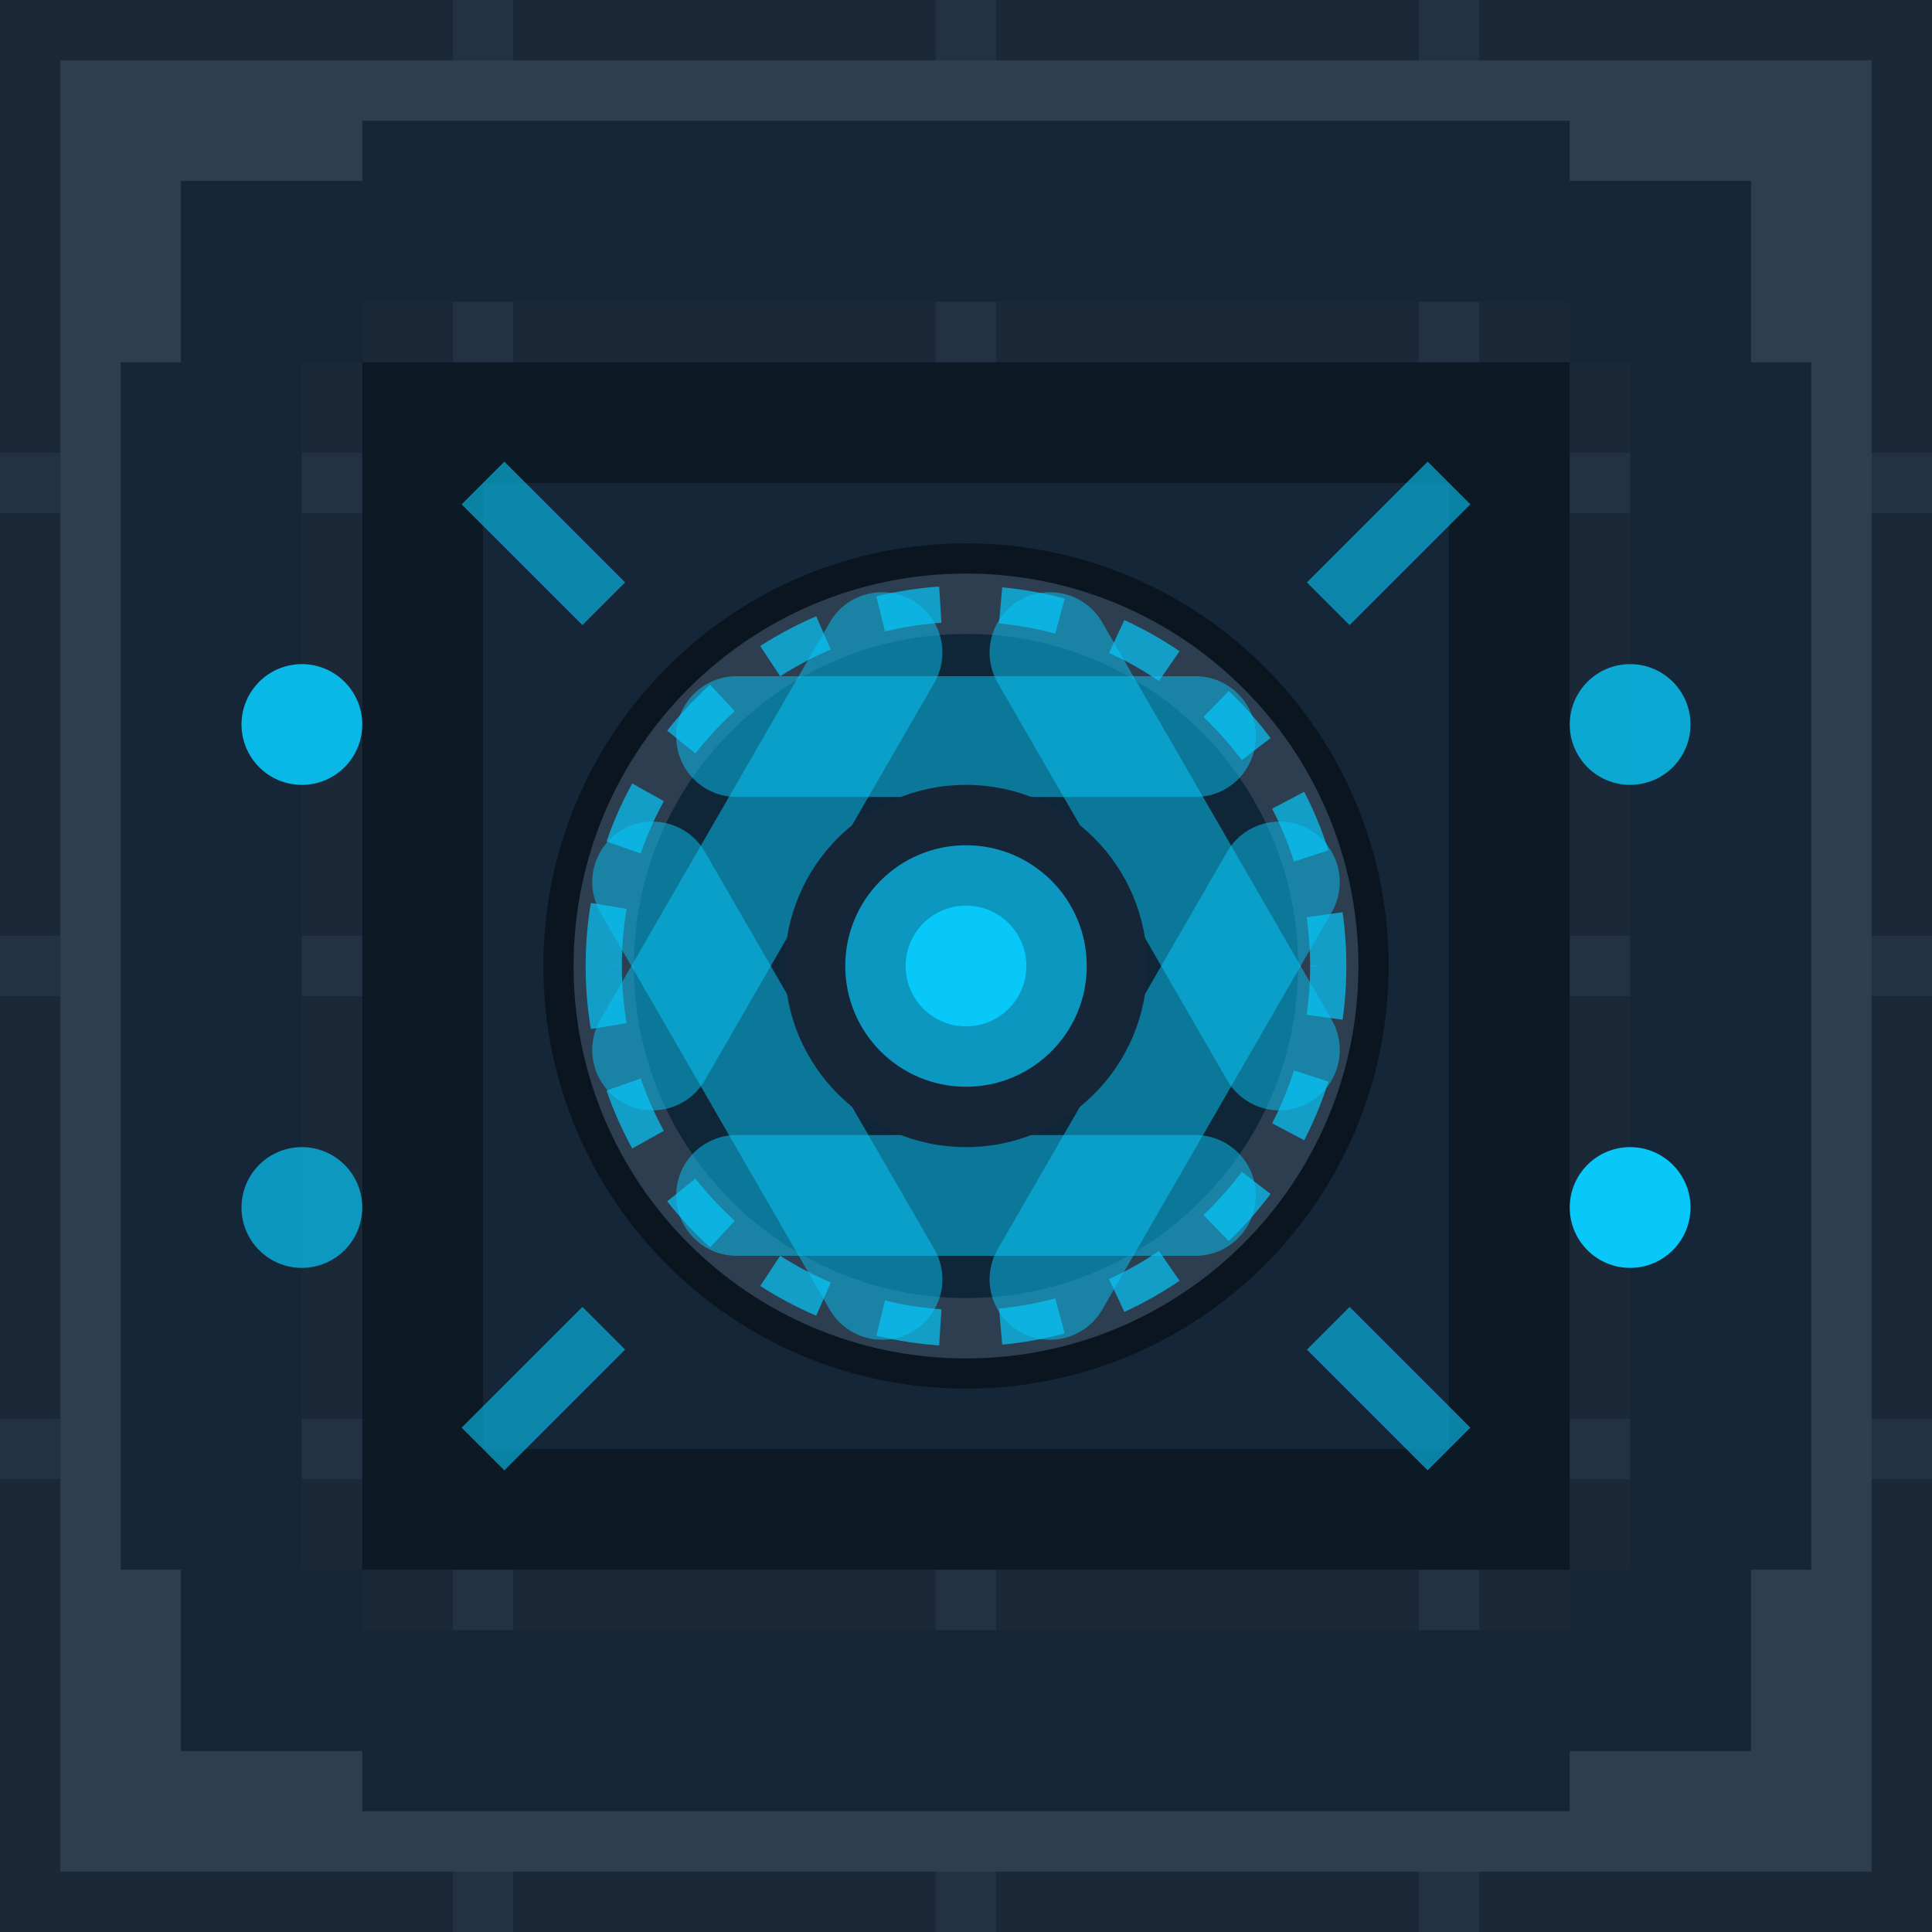
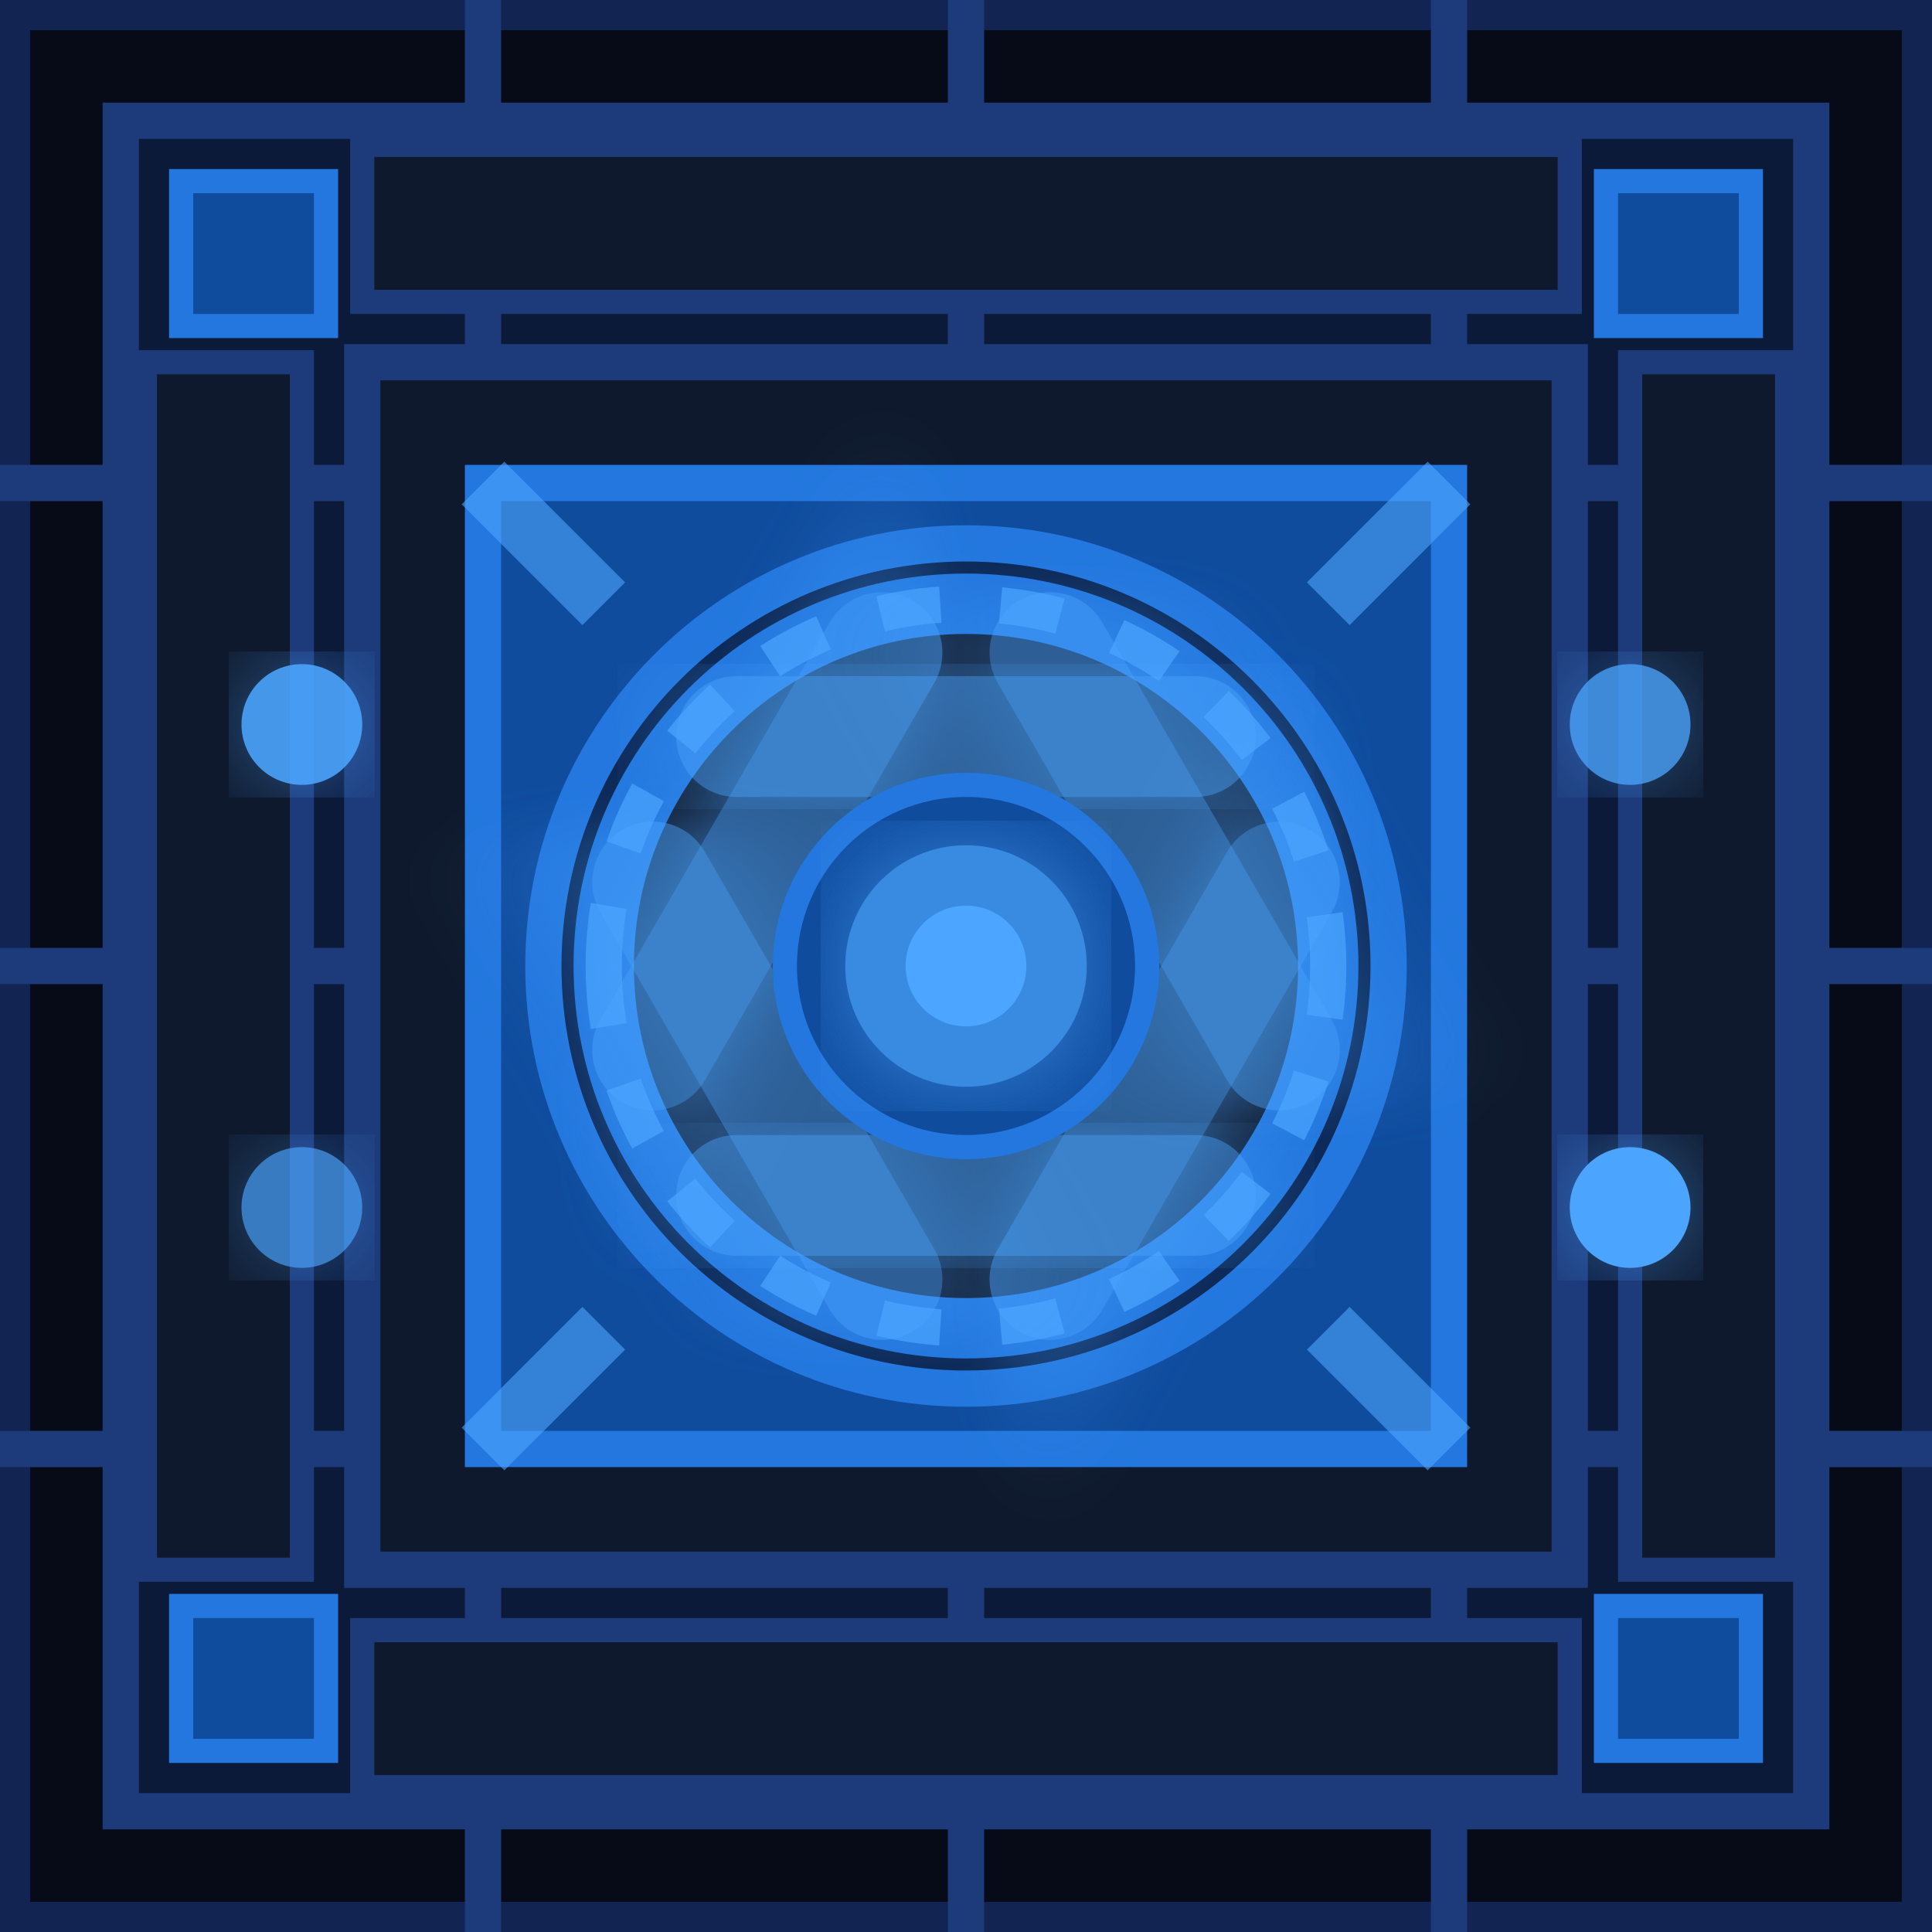
<svg xmlns="http://www.w3.org/2000/svg" width="16" height="16" viewBox="0 0 16 16">
-   <rect width="16" height="16" fill="#1a2837" />
-   <path d="M0,0 L16,0 L16,16 L0,16 Z" fill="#1a2837" />
-   <path d="M0,4 L16,4 M0,8 L16,8 M0,12 L16,12 M4,0 L4,16 M8,0 L8,16 M12,0 L12,16" stroke="#223244" stroke-width="0.5" />
-   <rect x="1" y="1" width="14" height="14" fill="none" stroke="#2c3e50" stroke-width="1" />
-   <rect x="3" y="3" width="10" height="10" fill="#0d1a26" />
-   <rect x="4" y="4" width="8" height="8" fill="#152638" />
-   <circle cx="8" cy="8" r="3.5" fill="#0a1520" />
-   <circle cx="8" cy="8" r="3" fill="#0f2638" stroke="#2c3e50" stroke-width="0.5" />
+   <filter id="glow">
+     <feGaussianBlur stdDeviation="0.5" result="blur" />
+     <feComposite in="SourceGraphic" in2="blur" operator="over" />
+   </filter>
+   <rect x="0" y="0" width="16" height="16" fill="#070b18" stroke="#112452" stroke-width="0.5" />
+   <rect x="1" y="1" width="14" height="14" fill="#0c1a3a" stroke="#1d3b7a" stroke-width="0.3" />
+   <path d="M0,4 L16,4 M0,8 L16,8 M0,12 L16,12 M4,0 L4,16 M8,0 L8,16 M12,0 L12,16" stroke="#1d3b7a" stroke-width="0.3" />
+   <rect x="3" y="3" width="10" height="10" fill="#0f192d" stroke="#1d3b7a" stroke-width="0.3" />
+   <rect x="4" y="4" width="8" height="8" fill="#0f4c9e" stroke="#2377de" stroke-width="0.3" />
+   <circle cx="8" cy="8" r="3.5" fill="#0d2957" stroke="#2377de" stroke-width="0.3" />
+   <circle cx="8" cy="8" r="3" fill="#0f192d" stroke="#2377de" stroke-width="0.5" />
  <g transform="rotate(30, 8, 8)">
-     <rect x="5.6" y="5.6" width="1" height="4.8" rx="0.5" fill="#07c8f9" opacity="0.5" />
-     <rect x="9.4" y="5.6" width="1" height="4.8" rx="0.5" fill="#07c8f9" opacity="0.5" />
+     <rect x="5.6" y="5.6" width="1" height="4.8" rx="0.5" fill="#4ca5ff" opacity="0.5" filter="url(#glow)" />
+     <rect x="9.4" y="5.6" width="1" height="4.8" rx="0.5" fill="#4ca5ff" opacity="0.5" filter="url(#glow)" />
  </g>
  <g transform="rotate(150, 8, 8)">
-     <rect x="5.6" y="5.6" width="1" height="4.8" rx="0.5" fill="#07c8f9" opacity="0.5" />
-     <rect x="9.4" y="5.6" width="1" height="4.8" rx="0.5" fill="#07c8f9" opacity="0.5" />
+     <rect x="5.6" y="5.6" width="1" height="4.8" rx="0.5" fill="#4ca5ff" opacity="0.5" filter="url(#glow)" />
+     <rect x="9.4" y="5.6" width="1" height="4.8" rx="0.5" fill="#4ca5ff" opacity="0.5" filter="url(#glow)" />
  </g>
  <g transform="rotate(270, 8, 8)">
-     <rect x="5.6" y="5.6" width="1" height="4.8" rx="0.5" fill="#07c8f9" opacity="0.5" />
-     <rect x="9.4" y="5.6" width="1" height="4.8" rx="0.5" fill="#07c8f9" opacity="0.5" />
+     <rect x="5.6" y="5.6" width="1" height="4.8" rx="0.5" fill="#4ca5ff" opacity="0.5" filter="url(#glow)" />
+     <rect x="9.4" y="5.6" width="1" height="4.8" rx="0.5" fill="#4ca5ff" opacity="0.5" filter="url(#glow)" />
  </g>
-   <circle cx="8" cy="8" r="1.5" fill="#152638" />
-   <circle cx="8" cy="8" r="1" fill="#07c8f9" opacity="0.7" />
-   <circle cx="8" cy="8" r="0.5" fill="#07c8f9" />
-   <rect x="1" y="3" width="1.5" height="10" fill="#152638" />
-   <rect x="13.5" y="3" width="1.5" height="10" fill="#152638" />
-   <rect x="3" y="1" width="10" height="1.5" fill="#152638" />
-   <rect x="3" y="13.5" width="10" height="1.5" fill="#152638" />
-   <rect x="1.5" y="1.5" width="1.5" height="1.5" fill="#152638" />
-   <rect x="13" y="1.5" width="1.5" height="1.5" fill="#152638" />
-   <rect x="1.5" y="13" width="1.5" height="1.5" fill="#152638" />
-   <rect x="13" y="13" width="1.5" height="1.5" fill="#152638" />
-   <circle cx="2.5" cy="6" r="0.5" fill="#07c8f9" opacity="0.9" />
-   <circle cx="2.5" cy="10" r="0.5" fill="#07c8f9" opacity="0.7" />
-   <circle cx="13.5" cy="6" r="0.5" fill="#07c8f9" opacity="0.8" />
-   <circle cx="13.5" cy="10" r="0.5" fill="#07c8f9" opacity="1" />
-   <path d="M4,4 L5,5 M12,4 L11,5 M4,12 L5,11 M12,12 L11,11" stroke="#07c8f9" stroke-width="0.5" opacity="0.6" />
-   <path d="M8,8 m-3,0 a3,3 0 1,1 6,0" stroke="#07c8f9" stroke-width="0.3" stroke-dasharray="0.5,0.5" opacity="0.7" fill="none" />
-   <path d="M8,8 m-3,0 a3,3 0 1,0 6,0" stroke="#07c8f9" stroke-width="0.3" stroke-dasharray="0.5,0.5" opacity="0.7" fill="none" />
+   <circle cx="8" cy="8" r="1.5" fill="#0f4c9e" stroke="#2377de" stroke-width="0.2" />
+   <circle cx="8" cy="8" r="1" fill="#4ca5ff" opacity="0.7" filter="url(#glow)" />
+   <circle cx="8" cy="8" r="0.5" fill="#4ca5ff" />
+   <rect x="1.2" y="3" width="1.3" height="10" fill="#0f192d" stroke="#1d3b7a" stroke-width="0.2" />
+   <rect x="13.5" y="3" width="1.3" height="10" fill="#0f192d" stroke="#1d3b7a" stroke-width="0.2" />
+   <rect x="3" y="1.2" width="10" height="1.3" fill="#0f192d" stroke="#1d3b7a" stroke-width="0.2" />
+   <rect x="3" y="13.5" width="10" height="1.3" fill="#0f192d" stroke="#1d3b7a" stroke-width="0.2" />
+   <rect x="1.5" y="1.5" width="1.2" height="1.2" fill="#0f4c9e" stroke="#2377de" stroke-width="0.2" />
+   <rect x="13.3" y="1.5" width="1.2" height="1.2" fill="#0f4c9e" stroke="#2377de" stroke-width="0.2" />
+   <rect x="1.5" y="13.3" width="1.2" height="1.2" fill="#0f4c9e" stroke="#2377de" stroke-width="0.2" />
+   <rect x="13.3" y="13.3" width="1.2" height="1.2" fill="#0f4c9e" stroke="#2377de" stroke-width="0.2" />
+   <circle cx="2.5" cy="6" r="0.5" fill="#4ca5ff" opacity="0.9" filter="url(#glow)" />
+   <circle cx="2.5" cy="10" r="0.5" fill="#4ca5ff" opacity="0.7" filter="url(#glow)" />
+   <circle cx="13.5" cy="6" r="0.5" fill="#4ca5ff" opacity="0.8" filter="url(#glow)" />
+   <circle cx="13.5" cy="10" r="0.5" fill="#4ca5ff" opacity="1" filter="url(#glow)" />
+   <path d="M4,4 L5,5 M12,4 L11,5 M4,12 L5,11 M12,12 L11,11" stroke="#4ca5ff" stroke-width="0.5" opacity="0.6" />
+   <path d="M8,8 m-3,0 a3,3 0 1,1 6,0" stroke="#4ca5ff" stroke-width="0.3" stroke-dasharray="0.5,0.5" opacity="0.7" fill="none" />
+   <path d="M8,8 m-3,0 a3,3 0 1,0 6,0" stroke="#4ca5ff" stroke-width="0.3" stroke-dasharray="0.5,0.5" opacity="0.7" fill="none" />
</svg>
